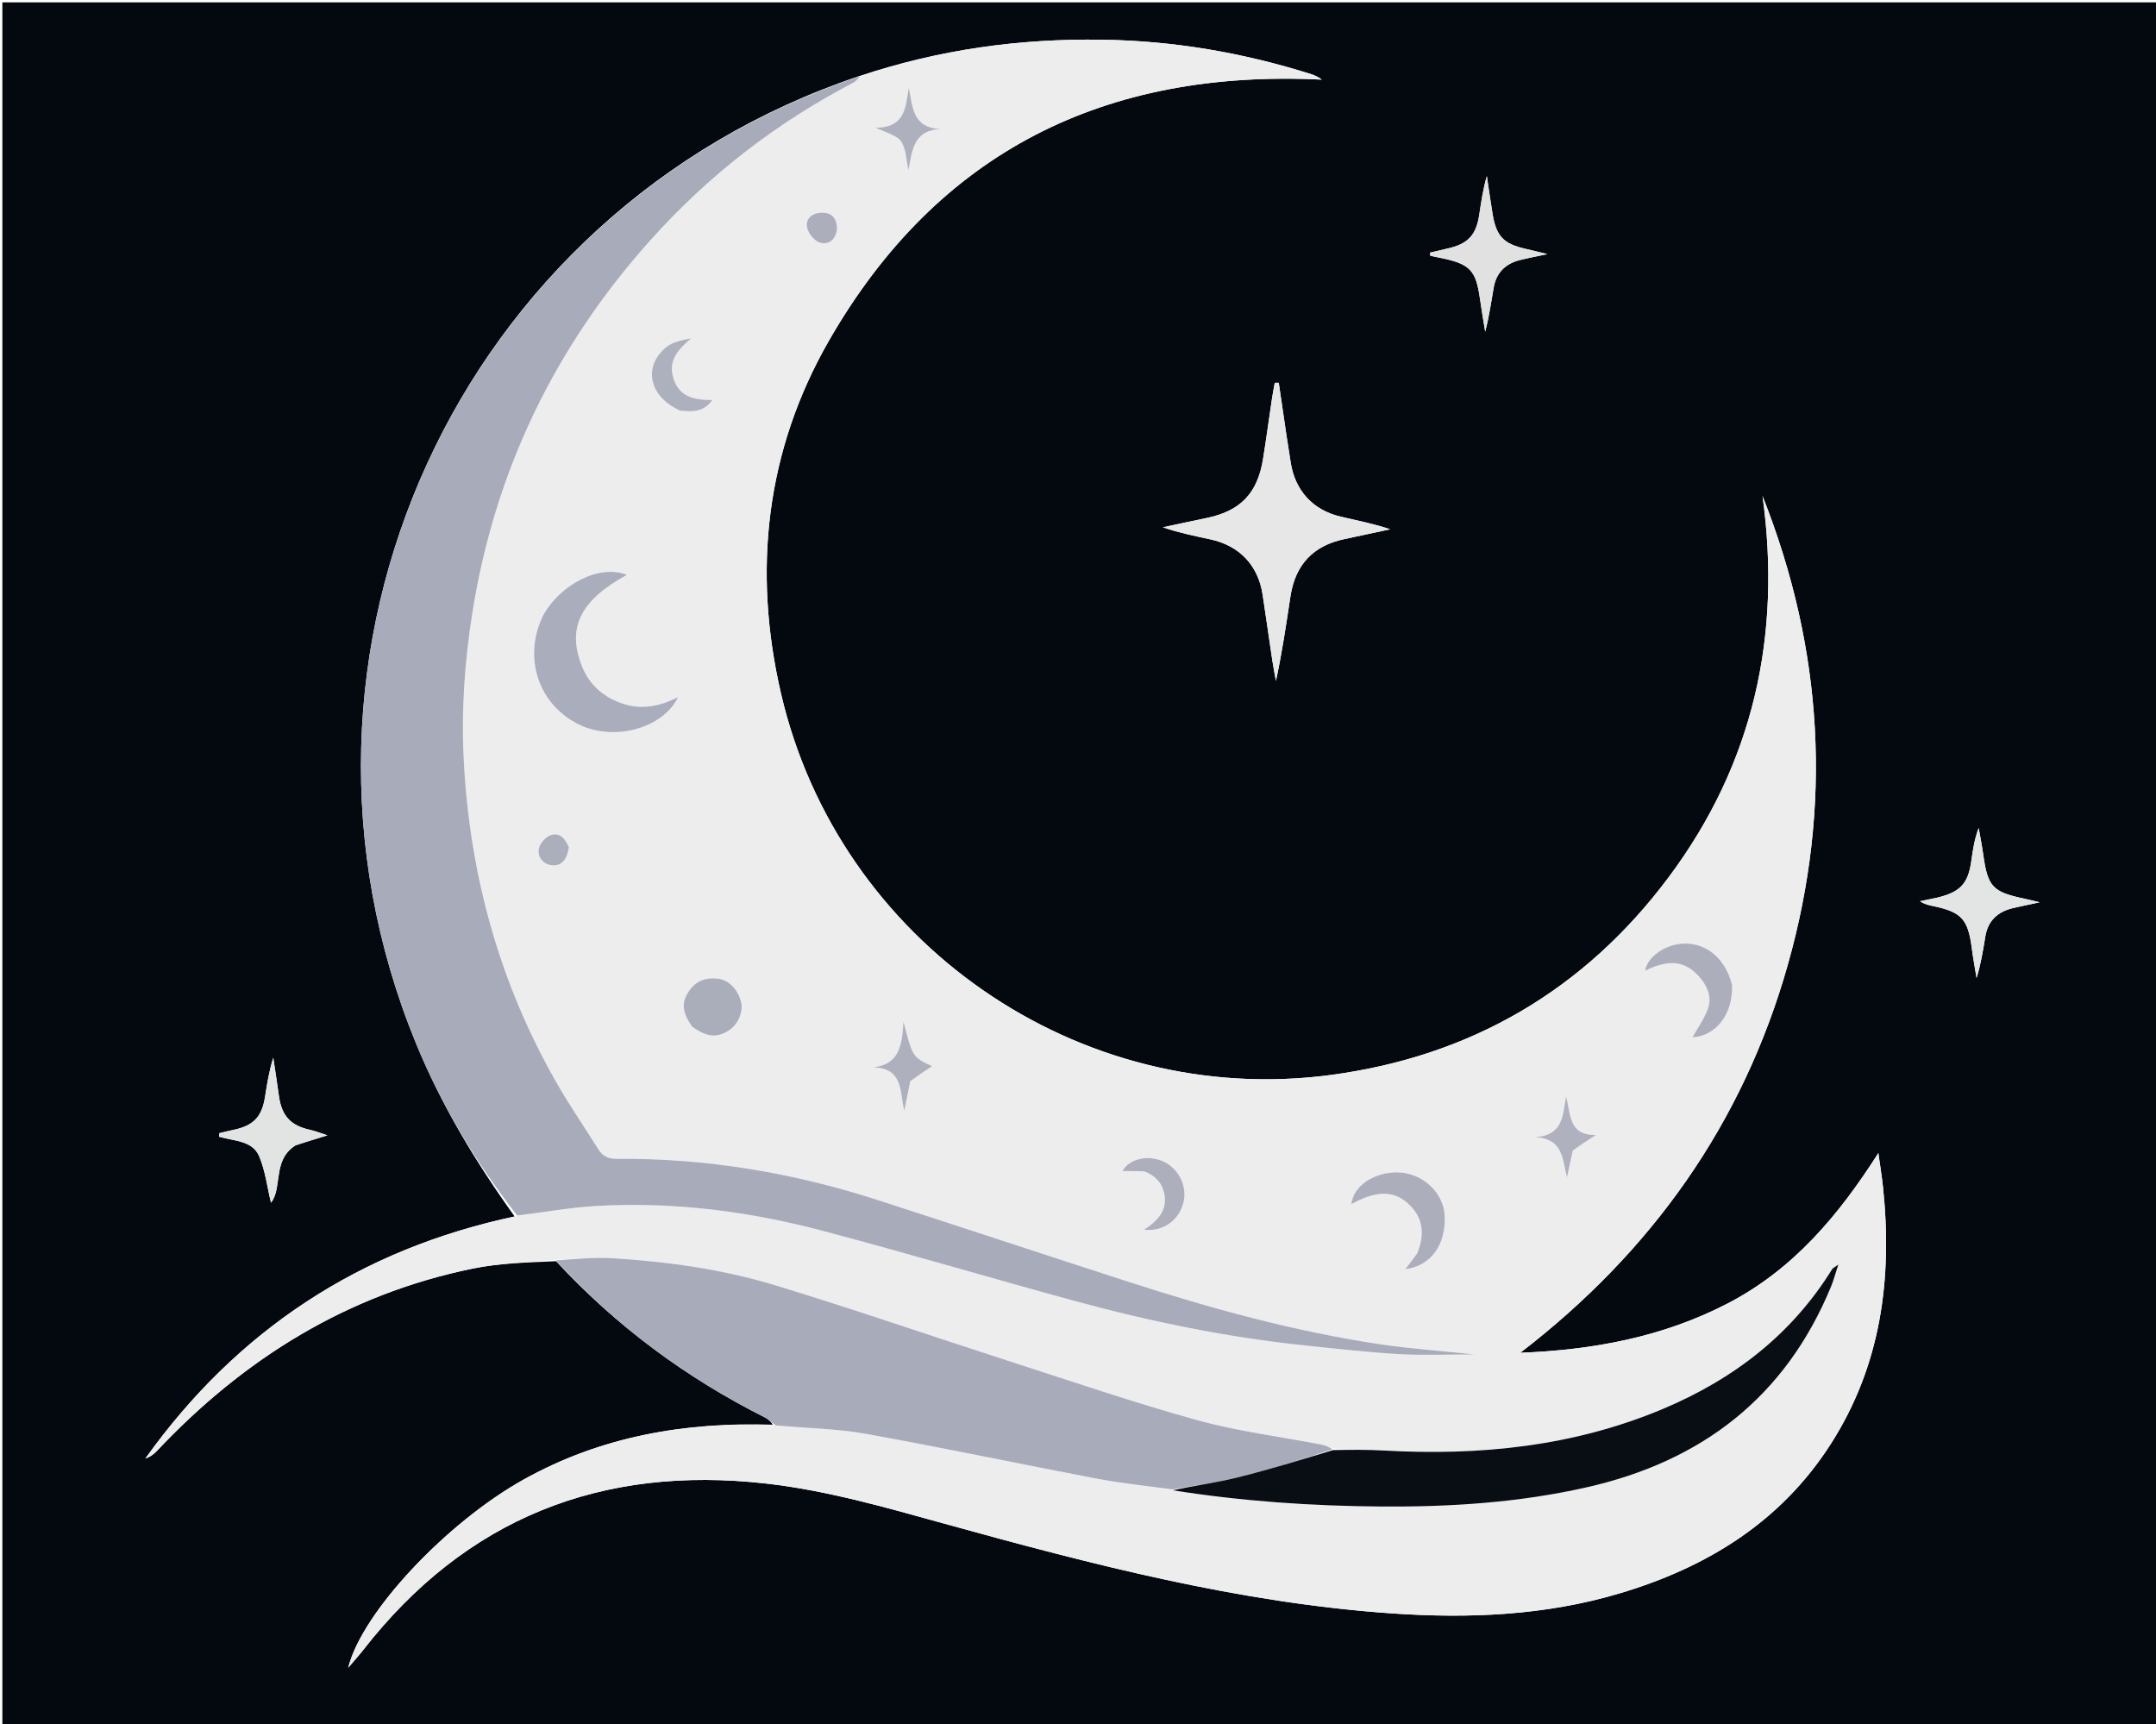
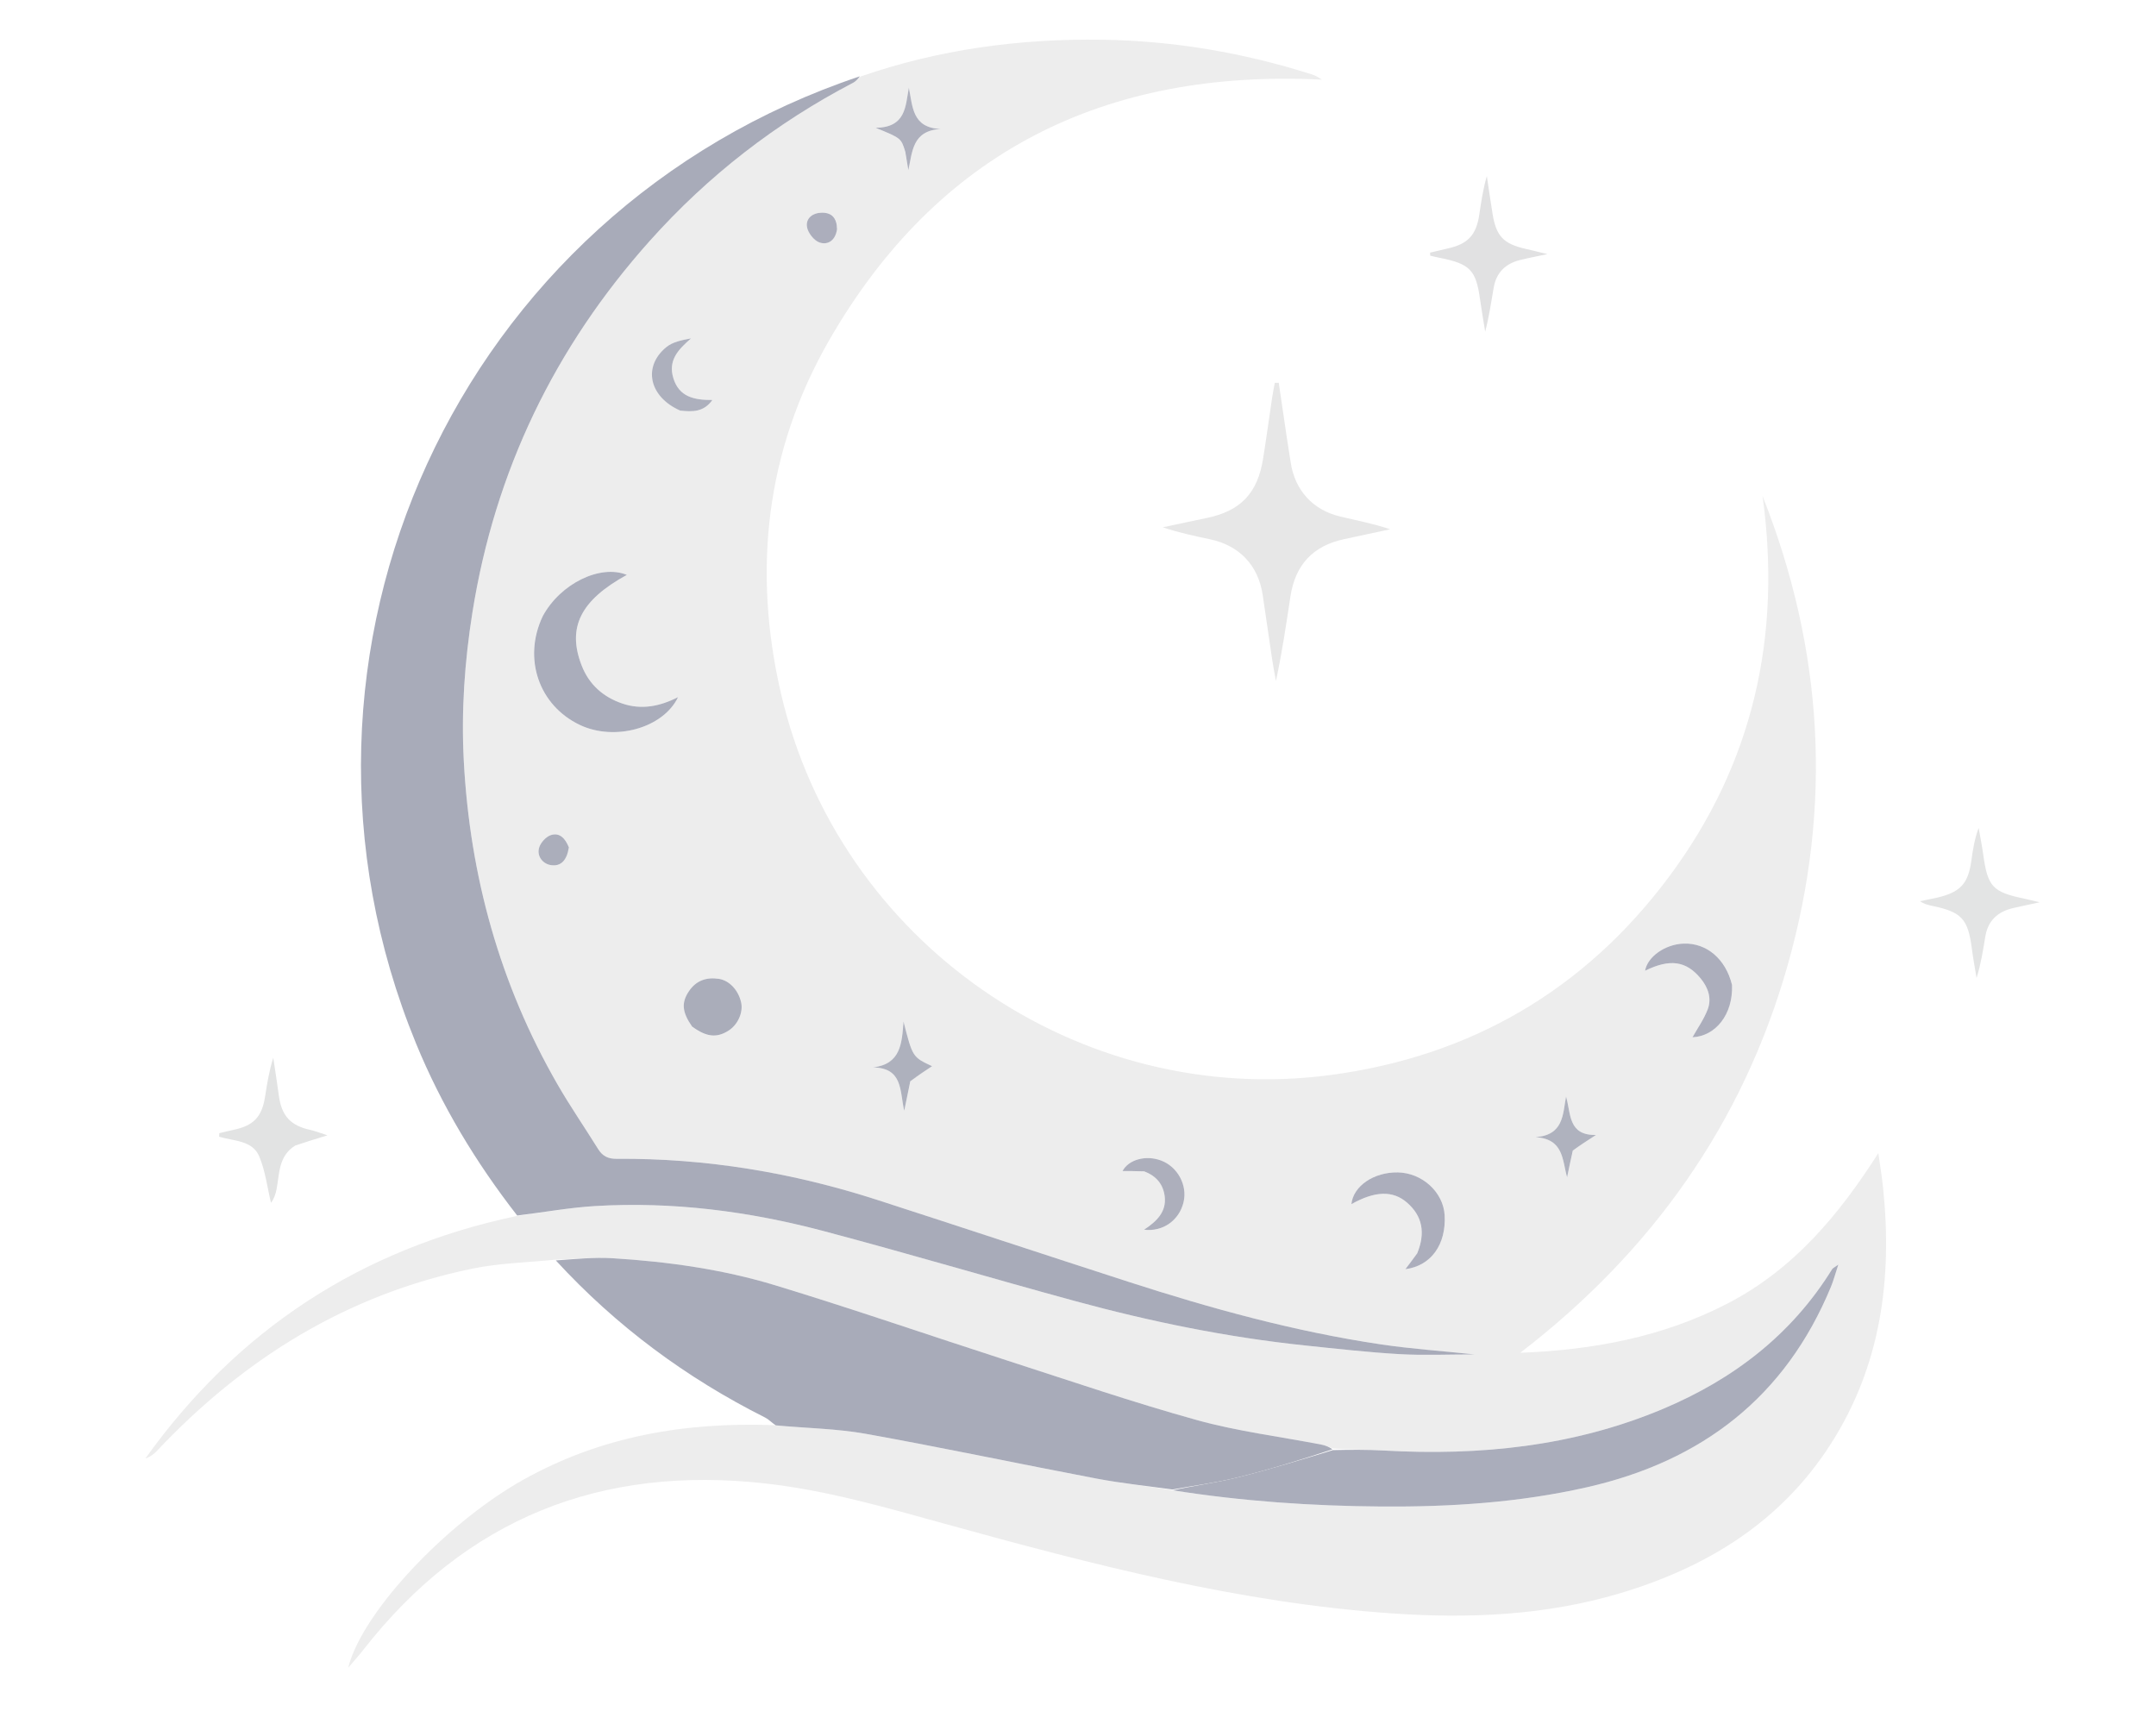
<svg xmlns="http://www.w3.org/2000/svg" version="1.1" id="Layer_1" x="0px" y="0px" width="100%" viewBox="0 0 912 729" enable-background="new 0 0 912 729" xml:space="preserve">
-   <path fill="#04090F" opacity="1" stroke="none" d=" M553,730   C368.667,730 184.833,730 1,730   C1,487 1,244 1,1   C305,1 609,1 913,1   C913,244 913,486.999 913,730   C793.167,730 673.333,730 553,730  M363.374,32.209   C193.775,89.125 108.143,276.134 175.995,441.402   C186.755,467.61 201.254,491.631 217.71,514.571   C152.344,528.397 100.332,562.655 61.492,616.938   C63.441,616.3 65.021,615.151 66.337,613.753   C103.159,574.663 146.936,547.467 199.947,536.597   C211.416,534.245 223.321,534.021 235.209,533.48   C260.66,560.941 290.265,582.837 323.696,599.631   C325.172,600.372 326.353,601.701 326.888,602.635   C289.749,601.394 254.239,607.551 221.418,625.883   C188.908,644.042 153.065,682.021 147.29,705.456   C149.954,702.307 151.856,700.211 153.591,697.986   C197.103,642.196 254.376,619.615 324.148,627.532   C349.863,630.45 374.664,637.636 399.521,644.508   C461.789,661.723 524.261,678.031 589.074,682.47   C621.495,684.691 653.677,683.343 685.105,673.985   C722.011,662.996 753.279,643.822 774.437,610.771   C795.69,577.572 800.551,540.799 796.542,502.343   C796.033,497.459 795.223,492.607 794.552,487.741   C777.797,514.052 758.537,537.034 730.617,551.455   C703.194,565.619 673.734,571.032 643.083,572.216   C698.533,529.575 737.172,475.472 756.238,408.121   C775.275,340.868 771.283,274.694 745.562,209.803   C753.704,268.822 741.706,323.024 705.924,370.97   C670.213,418.82 622.15,446.797 562.983,454.7   C456.309,468.948 354.826,398.619 330.382,293.429   C318.259,241.26 323.948,190.564 350.681,144.035   C396.658,64.011 467.572,29.166 559.13,33.683   C557.72,32.613 556.207,31.875 554.619,31.373   C525.87,22.274 496.457,17.253 466.267,16.801   C431.34,16.278 397.217,20.888 363.374,32.209  M544.182,184.136   C543.094,176.735 542.006,169.334 540.918,161.933   C540.359,161.928 539.801,161.923 539.242,161.918   C538.855,164.085 538.415,166.243 538.089,168.419   C536.808,176.976 535.655,185.554 534.281,194.097   C531.933,208.706 524.717,216.167 510.382,219.117   C504.209,220.387 498.051,221.732 491.886,223.043   C498.643,225.35 505.316,226.716 511.976,228.139   C524.26,230.763 532.203,239.121 534.093,251.491   C535.501,260.703 536.78,269.935 538.164,279.15   C538.61,282.121 539.207,285.068 539.735,288.027   C542.307,276.037 544.065,264.194 545.85,252.355   C547.884,238.863 555.483,230.8 568.689,228.028   C575.151,226.672 581.602,225.263 588.059,223.878   C580.985,221.502 573.962,220.164 567.014,218.516   C555.212,215.716 547.688,207.324 545.931,195.362   C545.424,191.905 544.857,188.457 544.182,184.136  M609.379,109.05   C621.843,111.592 624.335,114.239 626.051,126.509   C626.695,131.11 627.505,135.688 628.24,140.276   C629.895,134.026 630.774,127.776 631.86,121.562   C632.948,115.336 636.812,111.549 642.856,110.02   C646.391,109.126 649.986,108.467 654.567,107.486   C650.868,106.592 648.149,105.9 645.414,105.282   C635.966,103.145 632.905,99.95 631.347,90.372   C630.488,85.087 629.738,79.784 628.938,74.489   C627.33,79.973 626.558,85.402 625.739,90.824   C624.425,99.526 620.889,103.243 612.218,105.148   C609.783,105.683 607.363,106.285 604.936,106.857   C604.952,107.282 604.968,107.707 604.984,108.133   C606.175,108.436 607.366,108.74 609.379,109.05  M819.089,379.784   C816.789,380.258 814.489,380.731 812.189,381.204   C813.957,382.438 815.693,382.831 817.437,383.194   C829.796,385.764 832.49,388.729 834.105,401.251   C834.642,405.409 835.424,409.535 836.094,413.675   C837.95,407.784 838.84,401.908 839.819,396.046   C840.939,389.343 845.144,385.592 851.571,384.098   C854.94,383.315 858.331,382.628 862.763,381.671   C859.917,380.986 858.195,380.523 856.452,380.159   C842.816,377.311 840.815,375.136 838.9,361.347   C838.382,357.619 837.631,353.924 836.987,350.214   C835.22,354.886 834.535,359.453 833.901,364.028   C832.553,373.754 829.327,377.349 819.089,379.784  M125.176,484.335   C129.092,483.13 133.009,481.925 138.503,480.235   C135.176,479.165 133.27,478.372 131.284,477.945   C122.92,476.144 119.121,472.024 117.961,463.451   C117.237,458.101 116.388,452.767 115.595,447.426   C113.88,452.83 112.991,458.319 112.136,463.814   C110.784,472.504 107.25,476.183 98.546,477.97   C96.608,478.367 94.692,478.874 92.766,479.33   C92.742,479.827 92.717,480.324 92.692,480.821   C98.895,482.688 106.818,482.32 109.679,489.185   C112.241,495.331 113.05,502.207 114.633,508.761   C115.947,507.053 116.603,505.012 117.006,502.922   C118.272,496.347 117.744,489.048 125.176,484.335  z" />
+   <path fill="none" opacity="1" stroke="none" d=" M553,730   C368.667,730 184.833,730 1,730   C1,487 1,244 1,1   C305,1 609,1 913,1   C913,244 913,486.999 913,730   C793.167,730 673.333,730 553,730  M363.374,32.209   C193.775,89.125 108.143,276.134 175.995,441.402   C186.755,467.61 201.254,491.631 217.71,514.571   C152.344,528.397 100.332,562.655 61.492,616.938   C63.441,616.3 65.021,615.151 66.337,613.753   C103.159,574.663 146.936,547.467 199.947,536.597   C211.416,534.245 223.321,534.021 235.209,533.48   C260.66,560.941 290.265,582.837 323.696,599.631   C325.172,600.372 326.353,601.701 326.888,602.635   C289.749,601.394 254.239,607.551 221.418,625.883   C188.908,644.042 153.065,682.021 147.29,705.456   C149.954,702.307 151.856,700.211 153.591,697.986   C197.103,642.196 254.376,619.615 324.148,627.532   C349.863,630.45 374.664,637.636 399.521,644.508   C461.789,661.723 524.261,678.031 589.074,682.47   C621.495,684.691 653.677,683.343 685.105,673.985   C722.011,662.996 753.279,643.822 774.437,610.771   C795.69,577.572 800.551,540.799 796.542,502.343   C796.033,497.459 795.223,492.607 794.552,487.741   C777.797,514.052 758.537,537.034 730.617,551.455   C703.194,565.619 673.734,571.032 643.083,572.216   C698.533,529.575 737.172,475.472 756.238,408.121   C775.275,340.868 771.283,274.694 745.562,209.803   C753.704,268.822 741.706,323.024 705.924,370.97   C670.213,418.82 622.15,446.797 562.983,454.7   C456.309,468.948 354.826,398.619 330.382,293.429   C318.259,241.26 323.948,190.564 350.681,144.035   C396.658,64.011 467.572,29.166 559.13,33.683   C557.72,32.613 556.207,31.875 554.619,31.373   C525.87,22.274 496.457,17.253 466.267,16.801   C431.34,16.278 397.217,20.888 363.374,32.209  M544.182,184.136   C543.094,176.735 542.006,169.334 540.918,161.933   C540.359,161.928 539.801,161.923 539.242,161.918   C538.855,164.085 538.415,166.243 538.089,168.419   C536.808,176.976 535.655,185.554 534.281,194.097   C531.933,208.706 524.717,216.167 510.382,219.117   C504.209,220.387 498.051,221.732 491.886,223.043   C498.643,225.35 505.316,226.716 511.976,228.139   C524.26,230.763 532.203,239.121 534.093,251.491   C535.501,260.703 536.78,269.935 538.164,279.15   C538.61,282.121 539.207,285.068 539.735,288.027   C542.307,276.037 544.065,264.194 545.85,252.355   C547.884,238.863 555.483,230.8 568.689,228.028   C575.151,226.672 581.602,225.263 588.059,223.878   C580.985,221.502 573.962,220.164 567.014,218.516   C555.212,215.716 547.688,207.324 545.931,195.362   C545.424,191.905 544.857,188.457 544.182,184.136  M609.379,109.05   C621.843,111.592 624.335,114.239 626.051,126.509   C626.695,131.11 627.505,135.688 628.24,140.276   C629.895,134.026 630.774,127.776 631.86,121.562   C632.948,115.336 636.812,111.549 642.856,110.02   C646.391,109.126 649.986,108.467 654.567,107.486   C650.868,106.592 648.149,105.9 645.414,105.282   C635.966,103.145 632.905,99.95 631.347,90.372   C630.488,85.087 629.738,79.784 628.938,74.489   C627.33,79.973 626.558,85.402 625.739,90.824   C624.425,99.526 620.889,103.243 612.218,105.148   C609.783,105.683 607.363,106.285 604.936,106.857   C604.952,107.282 604.968,107.707 604.984,108.133   C606.175,108.436 607.366,108.74 609.379,109.05  M819.089,379.784   C816.789,380.258 814.489,380.731 812.189,381.204   C813.957,382.438 815.693,382.831 817.437,383.194   C829.796,385.764 832.49,388.729 834.105,401.251   C834.642,405.409 835.424,409.535 836.094,413.675   C837.95,407.784 838.84,401.908 839.819,396.046   C840.939,389.343 845.144,385.592 851.571,384.098   C854.94,383.315 858.331,382.628 862.763,381.671   C859.917,380.986 858.195,380.523 856.452,380.159   C842.816,377.311 840.815,375.136 838.9,361.347   C838.382,357.619 837.631,353.924 836.987,350.214   C835.22,354.886 834.535,359.453 833.901,364.028   C832.553,373.754 829.327,377.349 819.089,379.784  M125.176,484.335   C129.092,483.13 133.009,481.925 138.503,480.235   C135.176,479.165 133.27,478.372 131.284,477.945   C122.92,476.144 119.121,472.024 117.961,463.451   C117.237,458.101 116.388,452.767 115.595,447.426   C113.88,452.83 112.991,458.319 112.136,463.814   C110.784,472.504 107.25,476.183 98.546,477.97   C96.608,478.367 94.692,478.874 92.766,479.33   C92.742,479.827 92.717,480.324 92.692,480.821   C98.895,482.688 106.818,482.32 109.679,489.185   C112.241,495.331 113.05,502.207 114.633,508.761   C115.947,507.053 116.603,505.012 117.006,502.922   C118.272,496.347 117.744,489.048 125.176,484.335  z" />
  <path fill="#EDEDED" opacity="1" stroke="none" d=" M235.026,532.818   C223.321,534.021 211.416,534.245 199.947,536.597   C146.936,547.467 103.159,574.663 66.337,613.753   C65.021,615.151 63.441,616.3 61.492,616.938   C100.332,562.655 152.344,528.397 218.447,514.379   C230.057,512.799 240.892,510.791 251.809,510.141   C284.476,508.196 316.637,512.327 348.149,520.669   C383.694,530.08 418.95,540.578 454.428,550.249   C486.551,559.004 519.116,565.686 552.275,569.144   C565.491,570.522 578.712,572.02 591.969,572.785   C602.173,573.374 612.439,572.903 623.78,572.903   C609.773,571.434 596.838,570.551 584.054,568.647   C547.584,563.214 512.144,553.445 477.122,542.12   C441.789,530.695 406.541,519.01 371.208,507.588   C335.347,495.995 298.584,489.866 260.844,490.17   C257.231,490.199 254.88,489.033 253.024,486.047   C247.312,476.861 241.154,467.937 235.764,458.568   C211.403,416.225 198.735,370.393 196.184,321.766   C195.084,300.799 196.518,279.897 199.828,259.106   C209.358,199.245 234.649,146.871 274.922,101.825   C299.432,74.411 328.142,52.095 360.832,35.039   C362.064,34.396 363.03,33.243 364.12,32.328   C397.217,20.888 431.34,16.278 466.267,16.801   C496.457,17.253 525.87,22.274 554.619,31.373   C556.207,31.875 557.72,32.613 559.13,33.683   C467.572,29.166 396.658,64.011 350.681,144.035   C323.948,190.564 318.259,241.26 330.382,293.429   C354.826,398.619 456.309,468.948 562.983,454.7   C622.15,446.797 670.213,418.82 705.924,370.97   C741.706,323.024 753.704,268.822 745.562,209.803   C771.283,274.694 775.275,340.868 756.238,408.121   C737.172,475.472 698.533,529.575 643.083,572.216   C673.734,571.032 703.194,565.619 730.617,551.455   C758.537,537.034 777.797,514.052 794.552,487.741   C795.223,492.607 796.033,497.459 796.542,502.343   C800.551,540.799 795.69,577.572 774.437,610.771   C753.279,643.822 722.011,662.996 685.105,673.985   C653.677,683.343 621.495,684.691 589.074,682.47   C524.261,678.031 461.789,661.723 399.521,644.508   C374.664,637.636 349.863,630.45 324.148,627.532   C254.376,619.615 197.103,642.196 153.591,697.986   C151.856,700.211 149.954,702.307 147.29,705.456   C153.065,682.021 188.908,644.042 221.418,625.883   C254.239,607.551 289.749,601.394 327.749,602.843   C341.158,604.137 353.876,604.275 366.221,606.492   C398.874,612.356 431.338,619.258 463.934,625.449   C474.496,627.455 485.233,628.537 496.104,630.386   C525.533,635.031 554.907,637.034 584.432,637.244   C613.661,637.451 642.632,635.587 671.255,629.1   C719.922,618.07 755.206,590.97 774.5,544.309   C775.584,541.689 776.306,538.919 777.629,534.906   C775.931,536.132 775.297,536.37 775.015,536.826   C757.819,564.642 733.115,583.481 703.377,595.977   C665.576,611.861 625.904,615.843 585.332,613.556   C578.238,613.156 571.119,613.215 563.834,612.719   C562.084,611.929 560.535,611.361 558.936,611.052   C541.335,607.648 523.41,605.425 506.193,600.647   C479.129,593.137 452.506,584.019 425.758,575.388   C393.151,564.867 360.759,553.652 327.986,543.682   C305.692,536.901 282.562,533.67 259.292,532.227   C251.246,531.727 243.117,532.582 235.026,532.818  M229.385,261.02   C221.059,278.557 227.965,298.404 245.258,306.636   C259.891,313.603 280.454,308.134 286.827,294.887   C278.957,298.858 271.34,300.302 263.348,297.618   C255.126,294.857 249.175,289.536 246.045,281.498   C239.773,265.396 245.613,253.891 265.161,243.172   C254.006,238.571 237.027,246.804 229.385,261.02  M599.278,530.529   C597.766,532.522 596.254,534.515 594.482,536.851   C605.39,535.45 611.776,526.364 611.094,514.057   C610.553,504.293 601.605,496.1 591.281,495.915   C581.146,495.734 572.409,501.706 571.643,509.34   C581.688,503.71 589.227,503.507 595.196,508.704   C601.614,514.293 603.106,521.413 599.278,530.529  M732.532,416.163   C729.99,405.589 721.844,398.773 712.173,399.129   C704.356,399.416 696.882,404.683 695.88,410.611   C706.325,405.469 713.271,406.39 719.43,413.928   C722.536,417.729 724.14,422.291 722.366,426.944   C720.742,431.207 718.002,435.044 715.929,438.756   C725.724,438.314 733.186,429.023 732.532,416.163  M293.035,434.492   C298.822,438.7 303.201,439.12 308.179,435.947   C312.162,433.408 314.467,428.184 313.486,423.921   C312.296,418.754 308.482,414.705 304.058,414.038   C298.837,413.252 294.492,414.735 291.439,419.231   C288.169,424.044 288.482,428.113 293.035,434.492  M484.392,495.66   C489.261,497.438 492.053,501.081 492.674,506.039   C493.493,512.58 489.297,516.611 483.941,520.148   C491.961,521.143 498.808,516.145 500.64,508.565   C502.386,501.34 498.153,493.493 491.091,490.865   C484.668,488.475 477.353,490.505 474.832,495.343   C477.758,495.343 480.704,495.343 484.392,495.66  M288.188,173.818   C292.907,174.19 297.58,174.431 301.352,169.191   C293.502,169.249 287.264,167.807 284.85,160.019   C282.466,152.329 287.005,147.792 292.325,143.127   C288.444,143.85 284.543,144.611 281.84,146.83   C271.768,155.102 274.573,167.897 288.188,173.818  M385.186,456.988   C388.322,454.916 391.459,452.845 394.281,450.982   C386.039,447.137 386.039,447.137 382.193,432.091   C381.493,441.429 381.028,450.023 369.375,451.508   C382.065,451.768 380.549,461.574 382.497,469.838   C383.437,465.171 384.185,461.456 385.186,456.988  M665.495,486.29   C668.405,484.414 671.314,482.538 675.14,480.07   C663.265,480.342 664.552,471.017 662.449,463.799   C661.039,471.522 661.4,480.132 649.513,480.998   C661.537,481.787 660.798,490.669 662.891,497.986   C663.646,494.324 664.401,490.661 665.495,486.29  M382.983,64.685   C383.399,67.112 383.816,69.54 384.232,71.968   C385.992,64.187 385.839,55.264 397.943,54.554   C385.713,54.089 386.107,44.897 384.441,37.091   C382.989,45.087 383.206,53.883 370.39,54.065   C381.185,58.45 381.185,58.45 382.983,64.685  M354.087,96.48   C354.004,92.269 351.896,89.911 347.65,89.967   C343.768,90.019 340.762,92.299 341.364,96.027   C341.767,98.525 344.375,101.824 346.708,102.586   C350.307,103.76 353.438,101.63 354.087,96.48  M240.526,358.044   C239.135,354.675 236.771,352.026 233.038,353.232   C230.99,353.894 228.764,356.322 228.093,358.424   C226.911,362.131 229.63,365.508 233.202,365.965   C237.225,366.479 239.742,364.075 240.526,358.044  M302.455,168.607   C302.455,168.607 302.365,168.479 302.455,168.607  z" />
  <path fill="#A8ABB9" opacity="1" stroke="none" d=" M363.747,32.269   C363.03,33.243 362.064,34.396 360.832,35.039   C328.142,52.095 299.432,74.411 274.922,101.825   C234.649,146.871 209.358,199.245 199.828,259.106   C196.518,279.897 195.084,300.799 196.184,321.766   C198.735,370.393 211.403,416.225 235.764,458.568   C241.154,467.937 247.312,476.861 253.024,486.047   C254.88,489.033 257.231,490.199 260.844,490.17   C298.584,489.866 335.347,495.995 371.208,507.588   C406.541,519.01 441.789,530.695 477.122,542.12   C512.144,553.445 547.584,563.214 584.054,568.647   C596.838,570.551 609.773,571.434 623.78,572.903   C612.439,572.903 602.173,573.374 591.969,572.785   C578.712,572.02 565.491,570.522 552.275,569.144   C519.116,565.686 486.551,559.004 454.428,550.249   C418.95,540.578 383.694,530.08 348.149,520.669   C316.637,512.327 284.476,508.196 251.809,510.141   C240.892,510.791 230.057,512.799 218.78,514.158   C201.254,491.631 186.755,467.61 175.995,441.402   C108.143,276.134 193.775,89.125 363.747,32.269  z" />
  <path fill="#A8ABB9" opacity="1" stroke="none" d=" M495.89,630.041   C485.233,628.537 474.496,627.455 463.934,625.449   C431.338,619.258 398.874,612.356 366.221,606.492   C353.876,604.275 341.158,604.137 328.14,602.904   C326.353,601.701 325.172,600.372 323.696,599.631   C290.265,582.837 260.66,560.941 235.117,533.149   C243.117,532.582 251.246,531.727 259.292,532.227   C282.562,533.67 305.692,536.901 327.986,543.682   C360.759,553.652 393.151,564.867 425.758,575.388   C452.506,584.019 479.129,593.137 506.193,600.647   C523.41,605.425 541.335,607.648 558.936,611.052   C560.535,611.361 562.084,611.929 563.658,613.04   C550.288,617.484 536.996,621.585 523.517,624.933   C514.445,627.187 505.108,628.376 495.89,630.041  z" />
  <path fill="#E7E7E7" opacity="1" stroke="none" d=" M544.25,184.57   C544.857,188.457 545.424,191.905 545.931,195.362   C547.688,207.324 555.212,215.716 567.014,218.516   C573.962,220.164 580.985,221.502 588.059,223.878   C581.602,225.263 575.151,226.672 568.689,228.028   C555.483,230.8 547.884,238.863 545.85,252.355   C544.065,264.194 542.307,276.037 539.735,288.027   C539.207,285.068 538.61,282.121 538.164,279.15   C536.78,269.935 535.501,260.703 534.093,251.491   C532.203,239.121 524.26,230.763 511.976,228.139   C505.316,226.716 498.643,225.35 491.886,223.043   C498.051,221.732 504.209,220.387 510.382,219.117   C524.717,216.167 531.933,208.706 534.281,194.097   C535.655,185.554 536.808,176.976 538.089,168.419   C538.415,166.243 538.855,164.085 539.242,161.918   C539.801,161.923 540.359,161.928 540.918,161.933   C542.006,169.334 543.094,176.735 544.25,184.57  z" />
  <path fill="#E1E1E2" opacity="1" stroke="none" d=" M608.968,109.047   C607.366,108.74 606.175,108.436 604.984,108.133   C604.968,107.707 604.952,107.282 604.936,106.857   C607.363,106.285 609.783,105.683 612.218,105.148   C620.889,103.243 624.425,99.526 625.739,90.824   C626.558,85.402 627.33,79.973 628.938,74.489   C629.738,79.784 630.488,85.087 631.347,90.372   C632.905,99.95 635.966,103.145 645.414,105.282   C648.149,105.9 650.868,106.592 654.567,107.486   C649.986,108.467 646.391,109.126 642.856,110.02   C636.812,111.549 632.948,115.336 631.86,121.562   C630.774,127.776 629.895,134.026 628.24,140.276   C627.505,135.688 626.695,131.11 626.051,126.509   C624.335,114.239 621.843,111.592 608.968,109.047  z" />
  <path fill="#E3E4E4" opacity="1" stroke="none" d=" M819.485,379.686   C829.327,377.349 832.553,373.754 833.901,364.028   C834.535,359.453 835.22,354.886 836.987,350.214   C837.631,353.924 838.382,357.619 838.9,361.347   C840.815,375.136 842.816,377.311 856.452,380.159   C858.195,380.523 859.917,380.986 862.763,381.671   C858.331,382.628 854.94,383.315 851.571,384.098   C845.144,385.592 840.939,389.343 839.819,396.046   C838.84,401.908 837.95,407.784 836.094,413.675   C835.424,409.535 834.642,405.409 834.105,401.251   C832.49,388.729 829.796,385.764 817.437,383.194   C815.693,382.831 813.957,382.438 812.189,381.204   C814.489,380.731 816.789,380.258 819.485,379.686  z" />
  <path fill="#E2E3E3" opacity="1" stroke="none" d=" M124.865,484.561   C117.744,489.048 118.272,496.347 117.006,502.922   C116.603,505.012 115.947,507.053 114.633,508.761   C113.05,502.207 112.241,495.331 109.679,489.185   C106.818,482.32 98.895,482.688 92.692,480.821   C92.717,480.324 92.742,479.827 92.766,479.33   C94.692,478.874 96.608,478.367 98.546,477.97   C107.25,476.183 110.784,472.504 112.136,463.814   C112.991,458.319 113.88,452.83 115.595,447.426   C116.388,452.767 117.237,458.101 117.961,463.451   C119.121,472.024 122.92,476.144 131.284,477.945   C133.27,478.372 135.176,479.165 138.503,480.235   C133.009,481.925 129.092,483.13 124.865,484.561  z" />
-   <path fill="#090E14" opacity="1" stroke="none" d=" M496.104,630.386   C505.108,628.376 514.445,627.187 523.517,624.933   C536.996,621.585 550.288,617.484 563.836,613.382   C571.119,613.215 578.238,613.156 585.332,613.556   C625.904,615.843 665.576,611.861 703.377,595.977   C733.115,583.481 757.819,564.642 775.015,536.826   C775.297,536.37 775.931,536.132 777.629,534.906   C776.306,538.919 775.584,541.689 774.5,544.309   C755.206,590.97 719.922,618.07 671.255,629.1   C642.632,635.587 613.661,637.451 584.432,637.244   C554.907,637.034 525.533,635.031 496.104,630.386  z" />
+   <path fill="#AAADBB" opacity="1" stroke="none" d=" M496.104,630.386   C505.108,628.376 514.445,627.187 523.517,624.933   C536.996,621.585 550.288,617.484 563.836,613.382   C571.119,613.215 578.238,613.156 585.332,613.556   C625.904,615.843 665.576,611.861 703.377,595.977   C733.115,583.481 757.819,564.642 775.015,536.826   C775.297,536.37 775.931,536.132 777.629,534.906   C776.306,538.919 775.584,541.689 774.5,544.309   C755.206,590.97 719.922,618.07 671.255,629.1   C642.632,635.587 613.661,637.451 584.432,637.244   C554.907,637.034 525.533,635.031 496.104,630.386  z" />
  <path fill="#AAADBB" opacity="1" stroke="none" d=" M229.557,260.686   C237.027,246.804 254.006,238.571 265.161,243.172   C245.613,253.891 239.773,265.396 246.045,281.498   C249.175,289.536 255.126,294.857 263.348,297.618   C271.34,300.302 278.957,298.858 286.827,294.887   C280.454,308.134 259.891,313.603 245.258,306.636   C227.965,298.404 221.059,278.557 229.557,260.686  z" />
  <path fill="#ACAEBC" opacity="1" stroke="none" d=" M599.454,530.198   C603.106,521.413 601.614,514.293 595.196,508.704   C589.227,503.507 581.688,503.71 571.643,509.34   C572.409,501.706 581.146,495.734 591.281,495.915   C601.605,496.1 610.553,504.293 611.094,514.057   C611.776,526.364 605.39,535.45 594.482,536.851   C596.254,534.515 597.766,532.522 599.454,530.198  z" />
  <path fill="#ACAEBC" opacity="1" stroke="none" d=" M732.639,416.561   C733.186,429.023 725.724,438.314 715.929,438.756   C718.002,435.044 720.742,431.207 722.366,426.944   C724.14,422.291 722.536,417.729 719.43,413.928   C713.271,406.39 706.325,405.469 695.88,410.611   C696.882,404.683 704.356,399.416 712.173,399.129   C721.844,398.773 729.99,405.589 732.639,416.561  z" />
  <path fill="#AAADBA" opacity="1" stroke="none" d=" M292.769,434.225   C288.482,428.113 288.169,424.044 291.439,419.231   C294.492,414.735 298.837,413.252 304.058,414.038   C308.482,414.705 312.296,418.754 313.486,423.921   C314.467,428.184 312.162,433.408 308.179,435.947   C303.201,439.12 298.822,438.7 292.769,434.225  z" />
  <path fill="#ADAFBC" opacity="1" stroke="none" d=" M484.021,495.502   C480.704,495.343 477.758,495.343 474.832,495.343   C477.353,490.505 484.668,488.475 491.091,490.865   C498.153,493.493 502.386,501.34 500.64,508.565   C498.808,516.145 491.961,521.143 483.941,520.148   C489.297,516.611 493.493,512.58 492.674,506.039   C492.053,501.081 489.261,497.438 484.021,495.502  z" />
  <path fill="#ADB0BD" opacity="1" stroke="none" d=" M287.797,173.706   C274.573,167.897 271.768,155.102 281.84,146.83   C284.543,144.611 288.444,143.85 292.325,143.127   C287.005,147.792 282.466,152.329 284.85,160.019   C287.264,167.807 293.502,169.249 301.352,169.191   C297.58,174.431 292.907,174.19 287.797,173.706  z" />
  <path fill="#AEB1BD" opacity="1" stroke="none" d=" M385.059,457.364   C384.185,461.456 383.437,465.171 382.497,469.838   C380.549,461.574 382.065,451.768 369.375,451.508   C381.028,450.023 381.493,441.429 382.193,432.091   C386.039,447.137 386.039,447.137 394.281,450.982   C391.459,452.845 388.322,454.916 385.059,457.364  z" />
  <path fill="#AFB2BE" opacity="1" stroke="none" d=" M665.326,486.645   C664.401,490.661 663.646,494.324 662.891,497.986   C660.798,490.669 661.537,481.787 649.513,480.998   C661.4,480.132 661.039,471.522 662.449,463.799   C664.552,471.017 663.265,480.342 675.14,480.07   C671.314,482.538 668.405,484.414 665.326,486.645  z" />
  <path fill="#AEB0BD" opacity="1" stroke="none" d=" M382.951,64.282   C381.185,58.45 381.185,58.45 370.39,54.065   C383.206,53.883 382.989,45.087 384.441,37.091   C386.107,44.897 385.713,54.089 397.943,54.554   C385.839,55.264 385.992,64.187 384.232,71.968   C383.816,69.54 383.399,67.112 382.951,64.282  z" />
  <path fill="#ACAEBC" opacity="1" stroke="none" d=" M354.075,96.886   C353.438,101.63 350.307,103.76 346.708,102.586   C344.375,101.824 341.767,98.525 341.364,96.027   C340.762,92.299 343.768,90.019 347.65,89.967   C351.896,89.911 354.004,92.269 354.075,96.886  z" />
  <path fill="#ABAEBB" opacity="1" stroke="none" d=" M240.633,358.404   C239.742,364.075 237.225,366.479 233.202,365.965   C229.63,365.508 226.911,362.131 228.093,358.424   C228.764,356.322 230.99,353.894 233.038,353.232   C236.771,352.026 239.135,354.675 240.633,358.404  z" />
  <path fill="#ADB0BD" opacity="1" stroke="none" d=" M302.41,168.543   C302.365,168.479 302.455,168.607 302.41,168.543  z" />
</svg>
